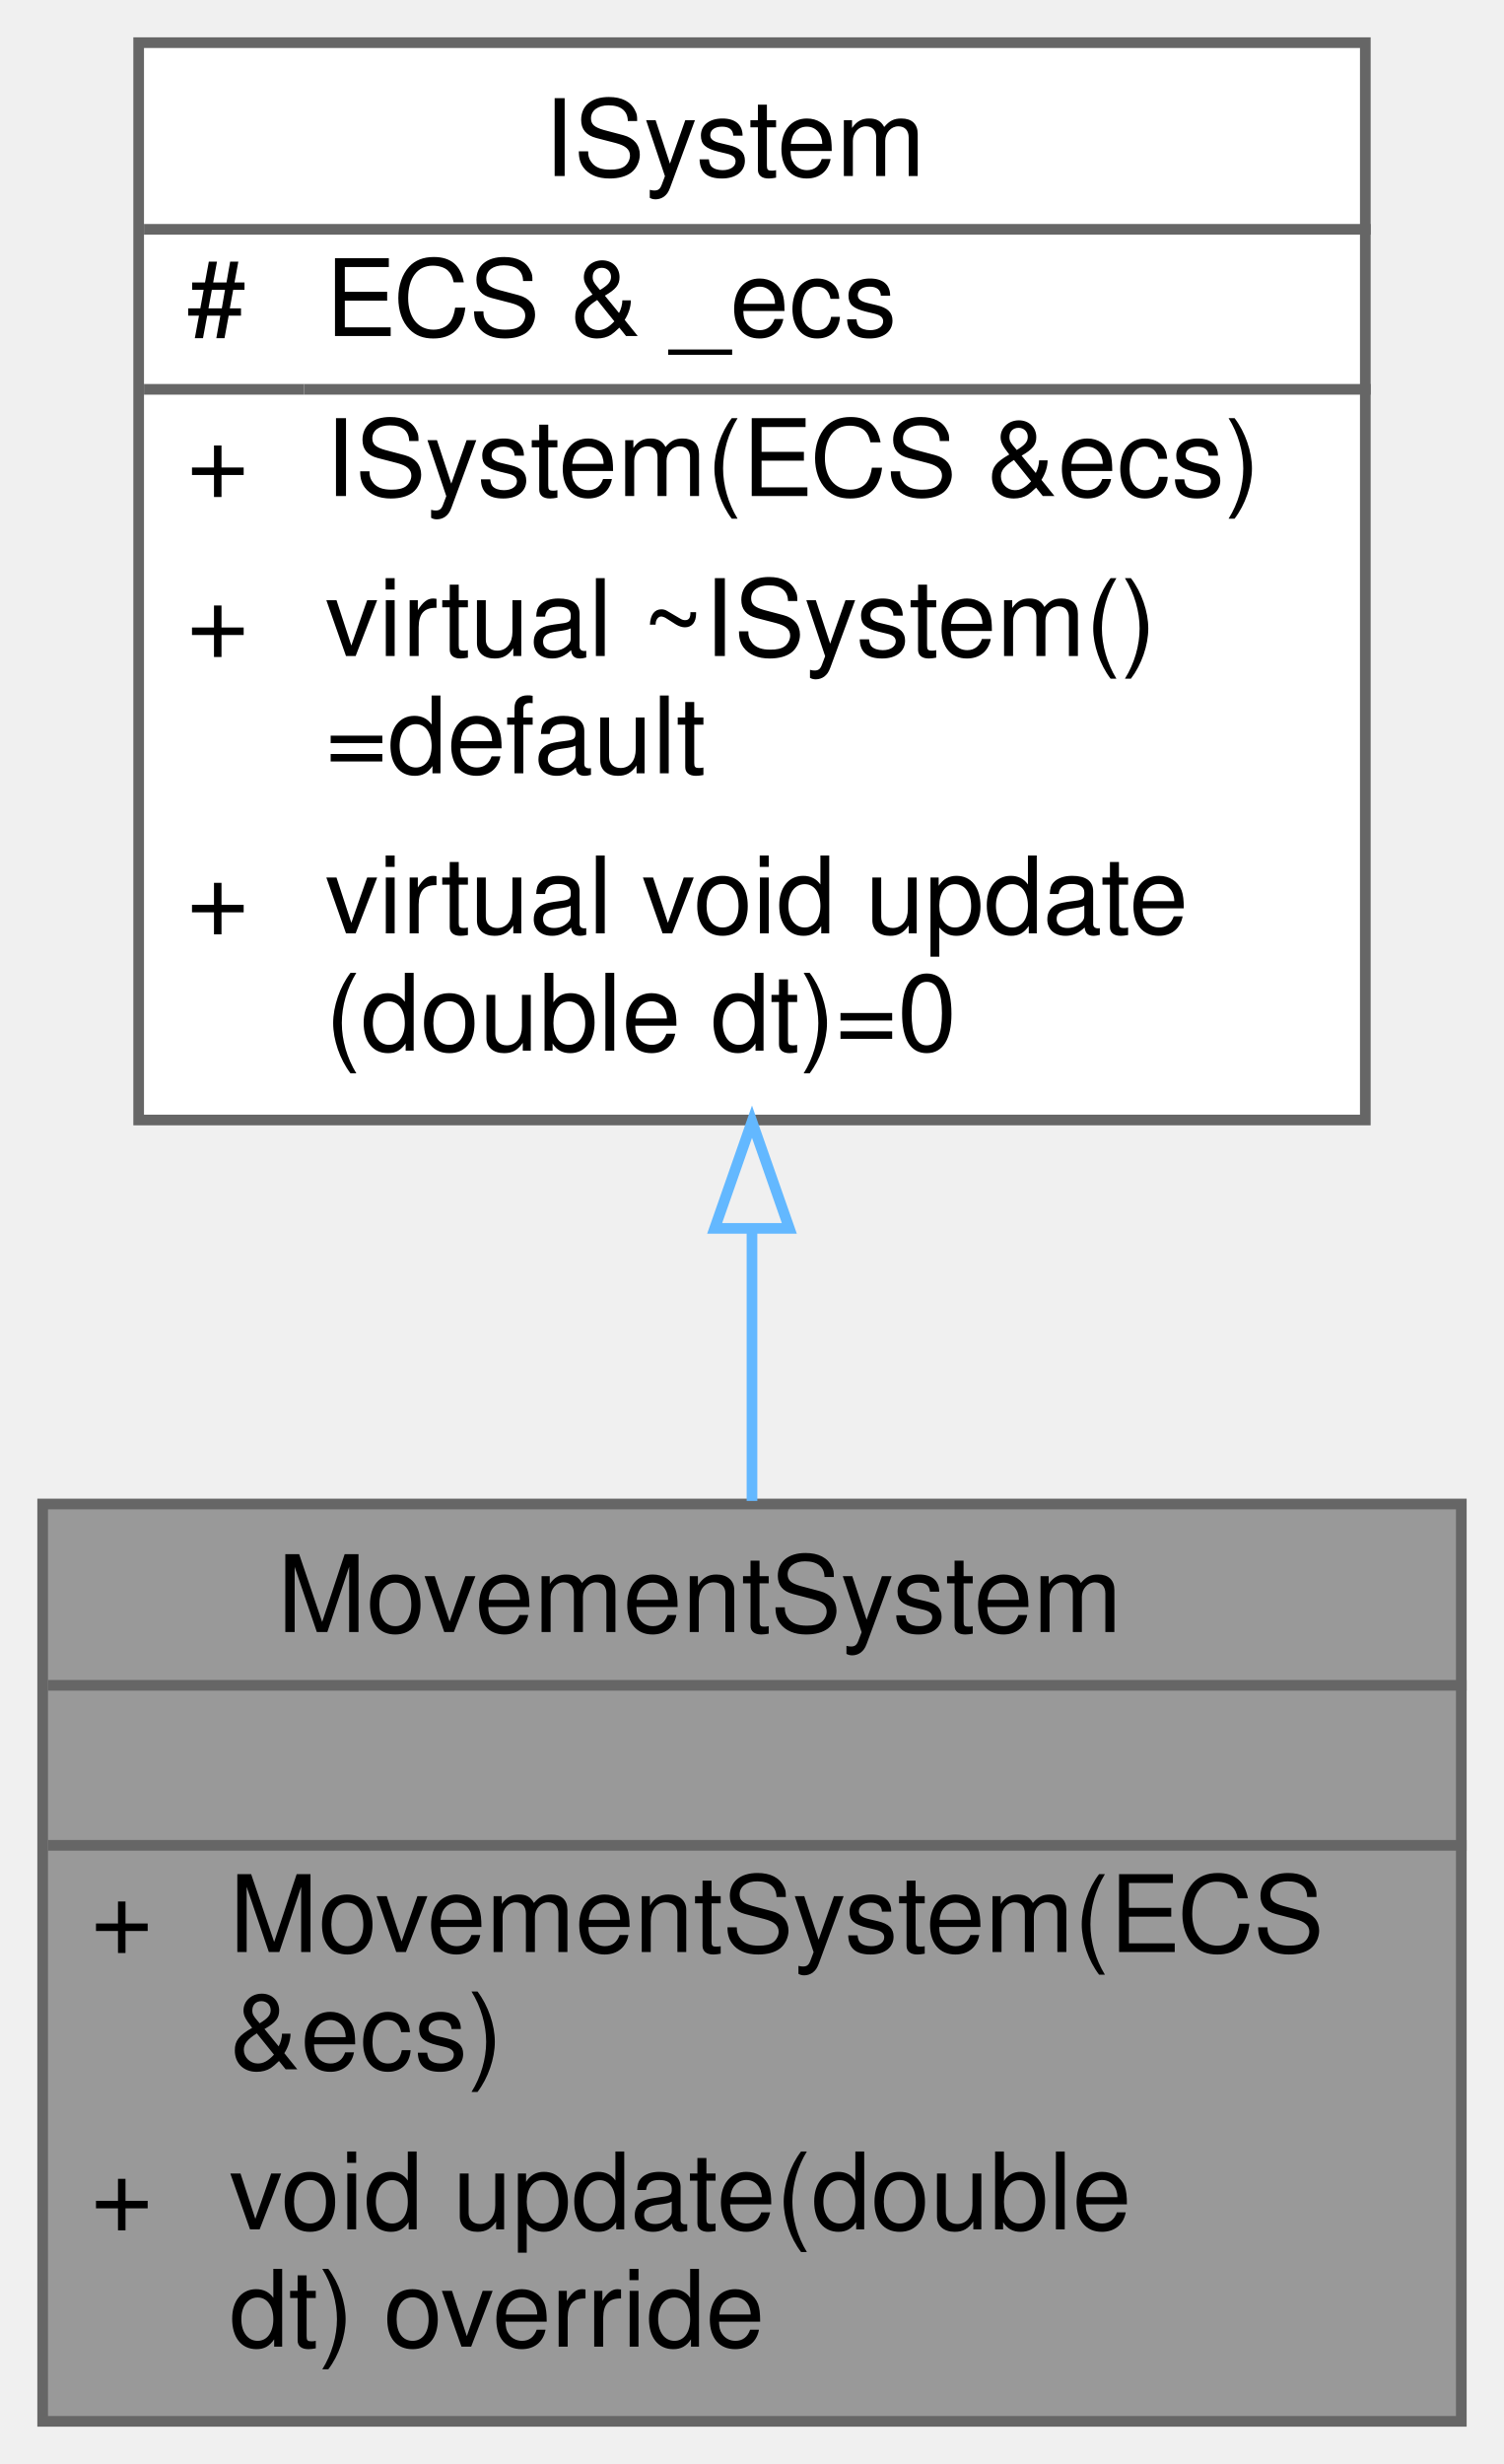
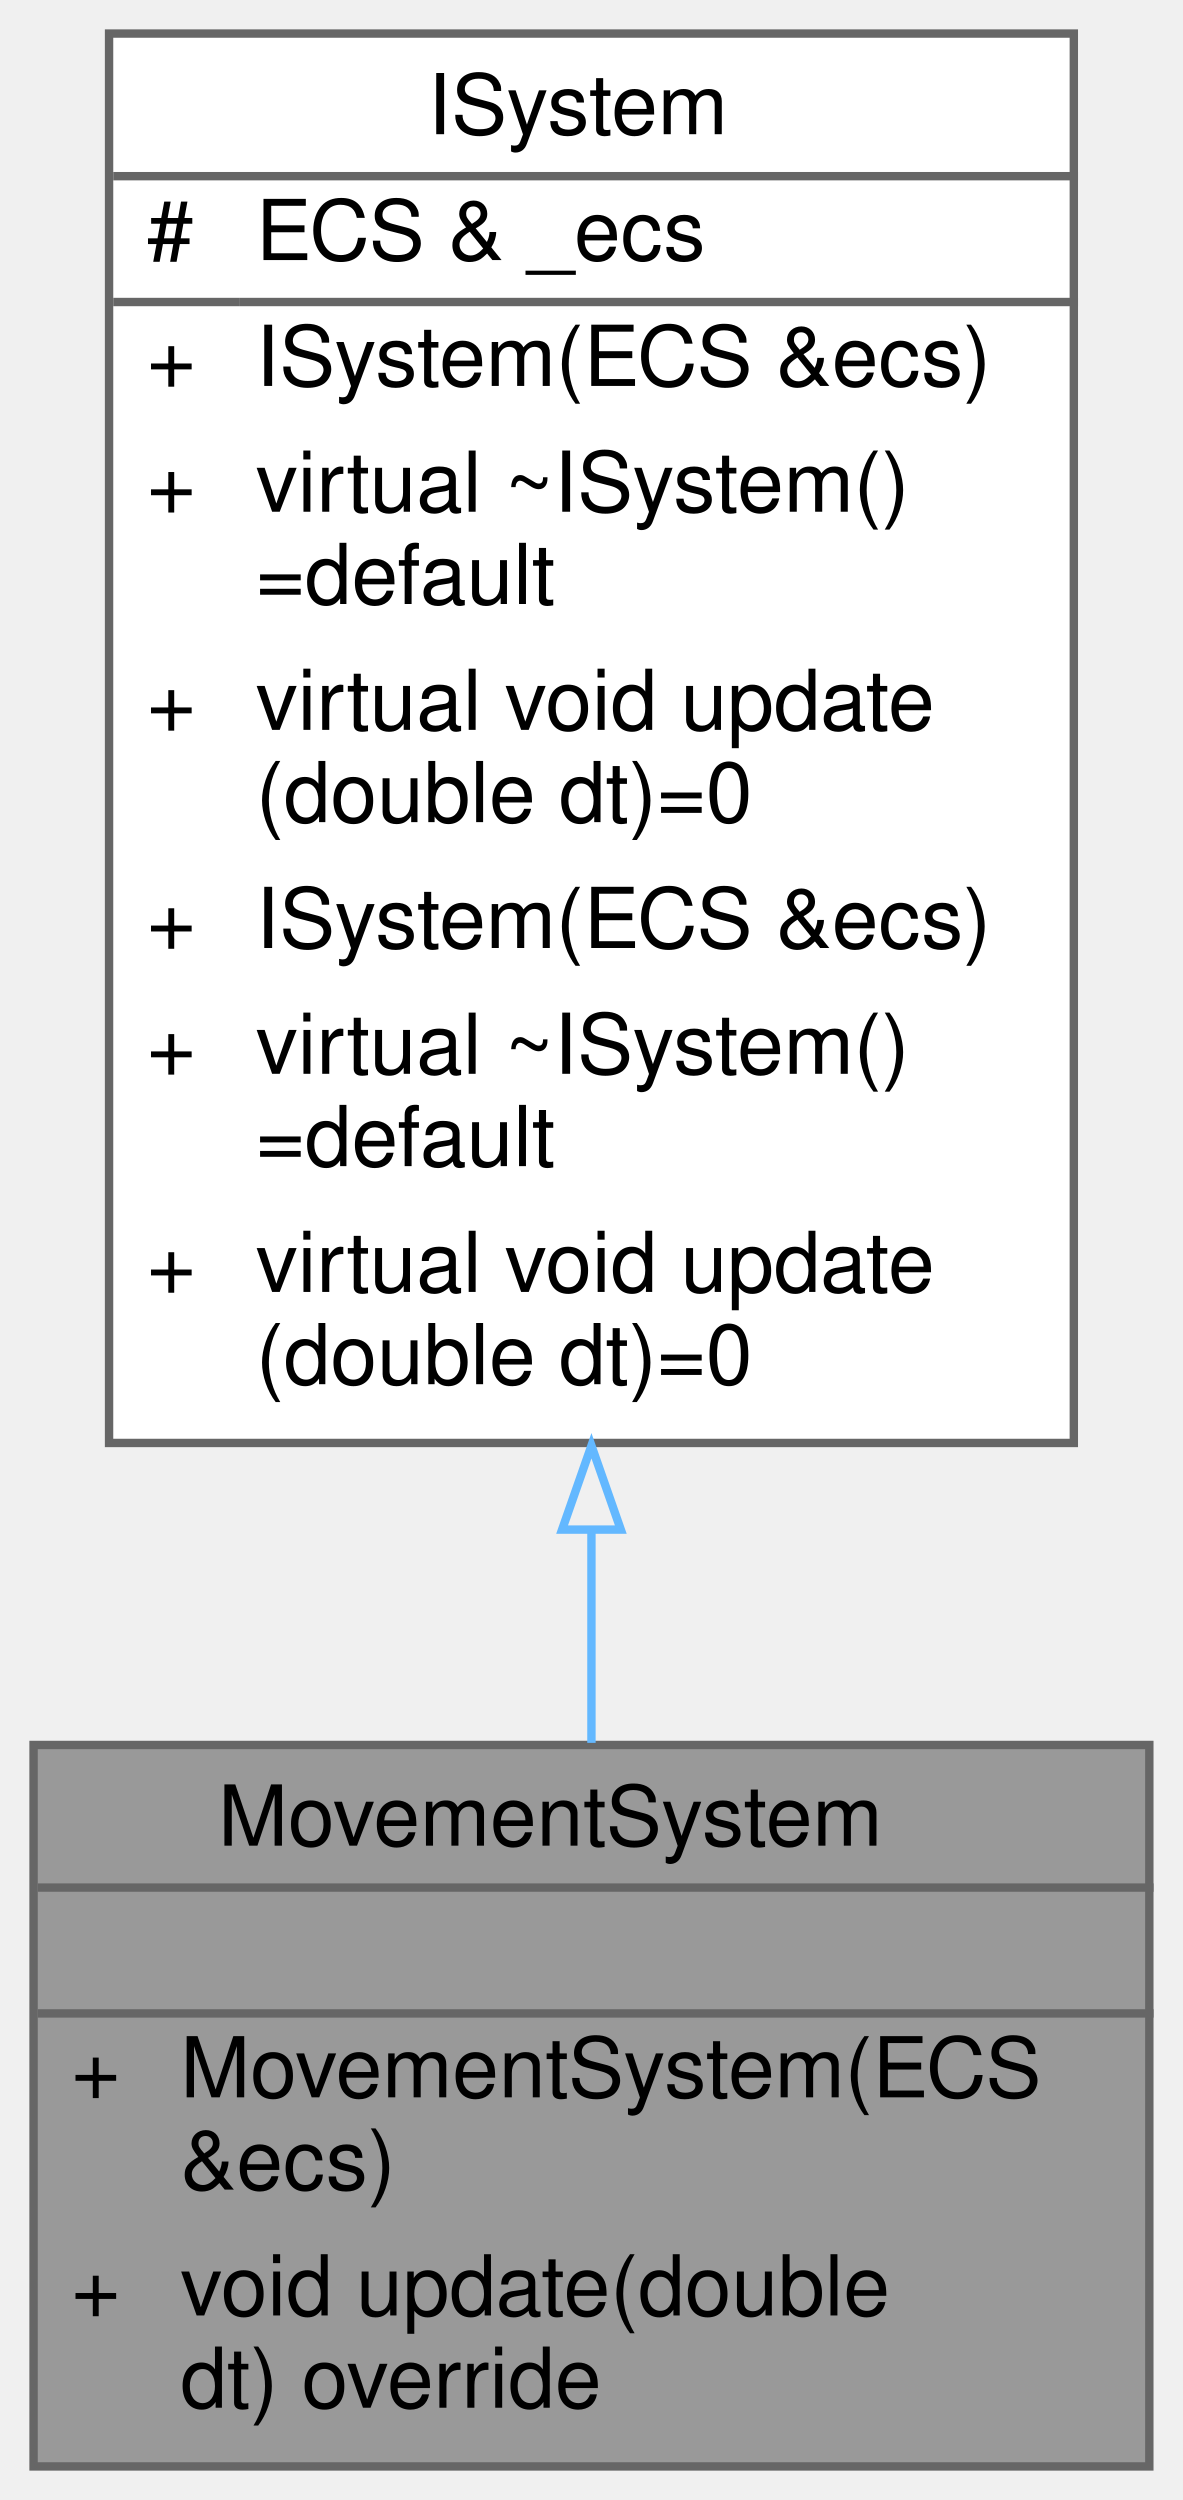
- <svg xmlns="http://www.w3.org/2000/svg" xmlns:xlink="http://www.w3.org/1999/xlink" width="141pt" height="231pt" viewBox="0.00 0.00 141.00 231.00">
-   <g id="graph0" class="graph" transform="scale(1 1) rotate(0) translate(4 227)">
+ <svg xmlns="http://www.w3.org/2000/svg" xmlns:xlink="http://www.w3.org/1999/xlink" width="141pt" height="298pt" viewBox="0.00 0.00 141.00 298.00">
+   <g id="graph0" class="graph" transform="scale(1 1) rotate(0) translate(4 294)">
    <g id="Node000001" class="node">
      <g id="a_Node000001">
        <a xlink:title=" ">
          <polygon fill="#999999" stroke="transparent" points="133,-86 0,-86 0,0 133,0 133,-86" />
          <text text-anchor="start" x="22" y="-74" font-family="Helvetica,sans-Serif" font-size="10.00">MovementSystem</text>
          <text text-anchor="start" x="65" y="-59" font-family="Helvetica,sans-Serif" font-size="10.00"> </text>
          <text text-anchor="start" x="4.5" y="-44" font-family="Helvetica,sans-Serif" font-size="10.00">+</text>
          <text text-anchor="start" x="17.5" y="-44" font-family="Helvetica,sans-Serif" font-size="10.00">MovementSystem(ECS</text>
          <text text-anchor="start" x="17.5" y="-33" font-family="Helvetica,sans-Serif" font-size="10.00"> &amp;ecs)</text>
          <text text-anchor="start" x="4.5" y="-18" font-family="Helvetica,sans-Serif" font-size="10.00">+</text>
          <text text-anchor="start" x="17.5" y="-18" font-family="Helvetica,sans-Serif" font-size="10.00">void update(double</text>
          <text text-anchor="start" x="17.5" y="-7" font-family="Helvetica,sans-Serif" font-size="10.00"> dt) override</text>
          <polygon fill="#666666" stroke="#666666" points="0.5,-69 0.5,-69 133.5,-69 133.5,-69 0.5,-69" />
          <polygon fill="#666666" stroke="#666666" points="0.5,-54 0.5,-54 133.5,-54 133.5,-54 0.5,-54" />
          <polygon fill="none" stroke="#666666" points="0,0 0,-86 133,-86 133,0 0,0" />
        </a>
      </g>
    </g>
    <g id="Node000002" class="node">
      <g id="a_Node000002">
        <a xlink:href="classISystem.html" target="_top" xlink:title="Interface for systems in the ECS.">
-           <polygon fill="white" stroke="transparent" points="124,-223 9,-223 9,-122 124,-122 124,-223" />
-           <text text-anchor="start" x="47" y="-210.5" font-family="Helvetica,sans-Serif" font-size="10.00">ISystem</text>
-           <text text-anchor="start" x="13.5" y="-195.5" font-family="Helvetica,sans-Serif" font-size="10.00">#</text>
-           <text text-anchor="start" x="26.5" y="-195.5" font-family="Helvetica,sans-Serif" font-size="10.00">ECS &amp; _ecs</text>
-           <text text-anchor="start" x="13.5" y="-180.5" font-family="Helvetica,sans-Serif" font-size="10.00">+</text>
-           <text text-anchor="start" x="26.5" y="-180.5" font-family="Helvetica,sans-Serif" font-size="10.00">ISystem(ECS &amp;ecs)</text>
-           <text text-anchor="start" x="13.5" y="-165.5" font-family="Helvetica,sans-Serif" font-size="10.00">+</text>
-           <text text-anchor="start" x="26.5" y="-165.5" font-family="Helvetica,sans-Serif" font-size="10.00">virtual ~ISystem()</text>
-           <text text-anchor="start" x="26.5" y="-154.5" font-family="Helvetica,sans-Serif" font-size="10.00">=default</text>
-           <text text-anchor="start" x="13.5" y="-139.5" font-family="Helvetica,sans-Serif" font-size="10.00">+</text>
-           <text text-anchor="start" x="26.5" y="-139.5" font-family="Helvetica,sans-Serif" font-size="10.00">virtual void update</text>
-           <text text-anchor="start" x="26.5" y="-128.5" font-family="Helvetica,sans-Serif" font-size="10.00">(double dt)=0</text>
-           <polygon fill="#666666" stroke="#666666" points="9.5,-205.5 9.5,-205.5 124.5,-205.5 124.5,-205.5 9.5,-205.5" />
-           <polygon fill="#666666" stroke="#666666" points="9.5,-190.5 9.5,-190.5 24.5,-190.5 24.5,-190.5 9.5,-190.5" />
-           <polygon fill="#666666" stroke="#666666" points="24.5,-190.5 24.5,-190.5 124.5,-190.5 124.5,-190.5 24.5,-190.5" />
-           <polygon fill="none" stroke="#666666" points="9,-122 9,-223 124,-223 124,-122 9,-122" />
+           <polygon fill="white" stroke="transparent" points="124,-290 9,-290 9,-122 124,-122 124,-290" />
+           <text text-anchor="start" x="47" y="-278" font-family="Helvetica,sans-Serif" font-size="10.00">ISystem</text>
+           <text text-anchor="start" x="13.5" y="-263" font-family="Helvetica,sans-Serif" font-size="10.00">#</text>
+           <text text-anchor="start" x="26.5" y="-263" font-family="Helvetica,sans-Serif" font-size="10.00">ECS &amp; _ecs</text>
+           <text text-anchor="start" x="13.5" y="-248" font-family="Helvetica,sans-Serif" font-size="10.00">+</text>
+           <text text-anchor="start" x="26.5" y="-248" font-family="Helvetica,sans-Serif" font-size="10.00">ISystem(ECS &amp;ecs)</text>
+           <text text-anchor="start" x="13.5" y="-233" font-family="Helvetica,sans-Serif" font-size="10.00">+</text>
+           <text text-anchor="start" x="26.5" y="-233" font-family="Helvetica,sans-Serif" font-size="10.00">virtual ~ISystem()</text>
+           <text text-anchor="start" x="26.5" y="-222" font-family="Helvetica,sans-Serif" font-size="10.00">=default</text>
+           <text text-anchor="start" x="13.5" y="-207" font-family="Helvetica,sans-Serif" font-size="10.00">+</text>
+           <text text-anchor="start" x="26.5" y="-207" font-family="Helvetica,sans-Serif" font-size="10.00">virtual void update</text>
+           <text text-anchor="start" x="26.5" y="-196" font-family="Helvetica,sans-Serif" font-size="10.00">(double dt)=0</text>
+           <text text-anchor="start" x="13.5" y="-181" font-family="Helvetica,sans-Serif" font-size="10.00">+</text>
+           <text text-anchor="start" x="26.5" y="-181" font-family="Helvetica,sans-Serif" font-size="10.00">ISystem(ECS &amp;ecs)</text>
+           <text text-anchor="start" x="13.5" y="-166" font-family="Helvetica,sans-Serif" font-size="10.00">+</text>
+           <text text-anchor="start" x="26.5" y="-166" font-family="Helvetica,sans-Serif" font-size="10.00">virtual ~ISystem()</text>
+           <text text-anchor="start" x="26.5" y="-155" font-family="Helvetica,sans-Serif" font-size="10.00">=default</text>
+           <text text-anchor="start" x="13.5" y="-140" font-family="Helvetica,sans-Serif" font-size="10.00">+</text>
+           <text text-anchor="start" x="26.5" y="-140" font-family="Helvetica,sans-Serif" font-size="10.00">virtual void update</text>
+           <text text-anchor="start" x="26.5" y="-129" font-family="Helvetica,sans-Serif" font-size="10.00">(double dt)=0</text>
+           <polygon fill="#666666" stroke="#666666" points="9.5,-273 9.5,-273 124.5,-273 124.5,-273 9.5,-273" />
+           <polygon fill="#666666" stroke="#666666" points="9.5,-258 9.5,-258 24.5,-258 24.5,-258 9.5,-258" />
+           <polygon fill="#666666" stroke="#666666" points="24.5,-258 24.5,-258 124.5,-258 124.5,-258 24.5,-258" />
+           <polygon fill="none" stroke="#666666" points="9,-122 9,-290 124,-290 124,-122 9,-122" />
        </a>
      </g>
    </g>
    <g id="edge1_Node000001_Node000002" class="edge">
      <g id="a_edge1_Node000001_Node000002">
        <a xlink:title=" ">
-           <path fill="none" stroke="#63b8ff" d="M66.5,-111.81C66.5,-103.19 66.5,-94.47 66.5,-86.29" />
-           <polygon fill="none" stroke="#63b8ff" points="63,-111.84 66.5,-121.84 70,-111.84 63,-111.84" />
+           <path fill="none" stroke="#63b8ff" d="M66.5,-111.64C66.5,-102.82 66.5,-94.21 66.5,-86.25" />
+           <polygon fill="none" stroke="#63b8ff" points="63,-111.67 66.5,-121.67 70,-111.67 63,-111.67" />
        </a>
      </g>
    </g>
  </g>
</svg>
